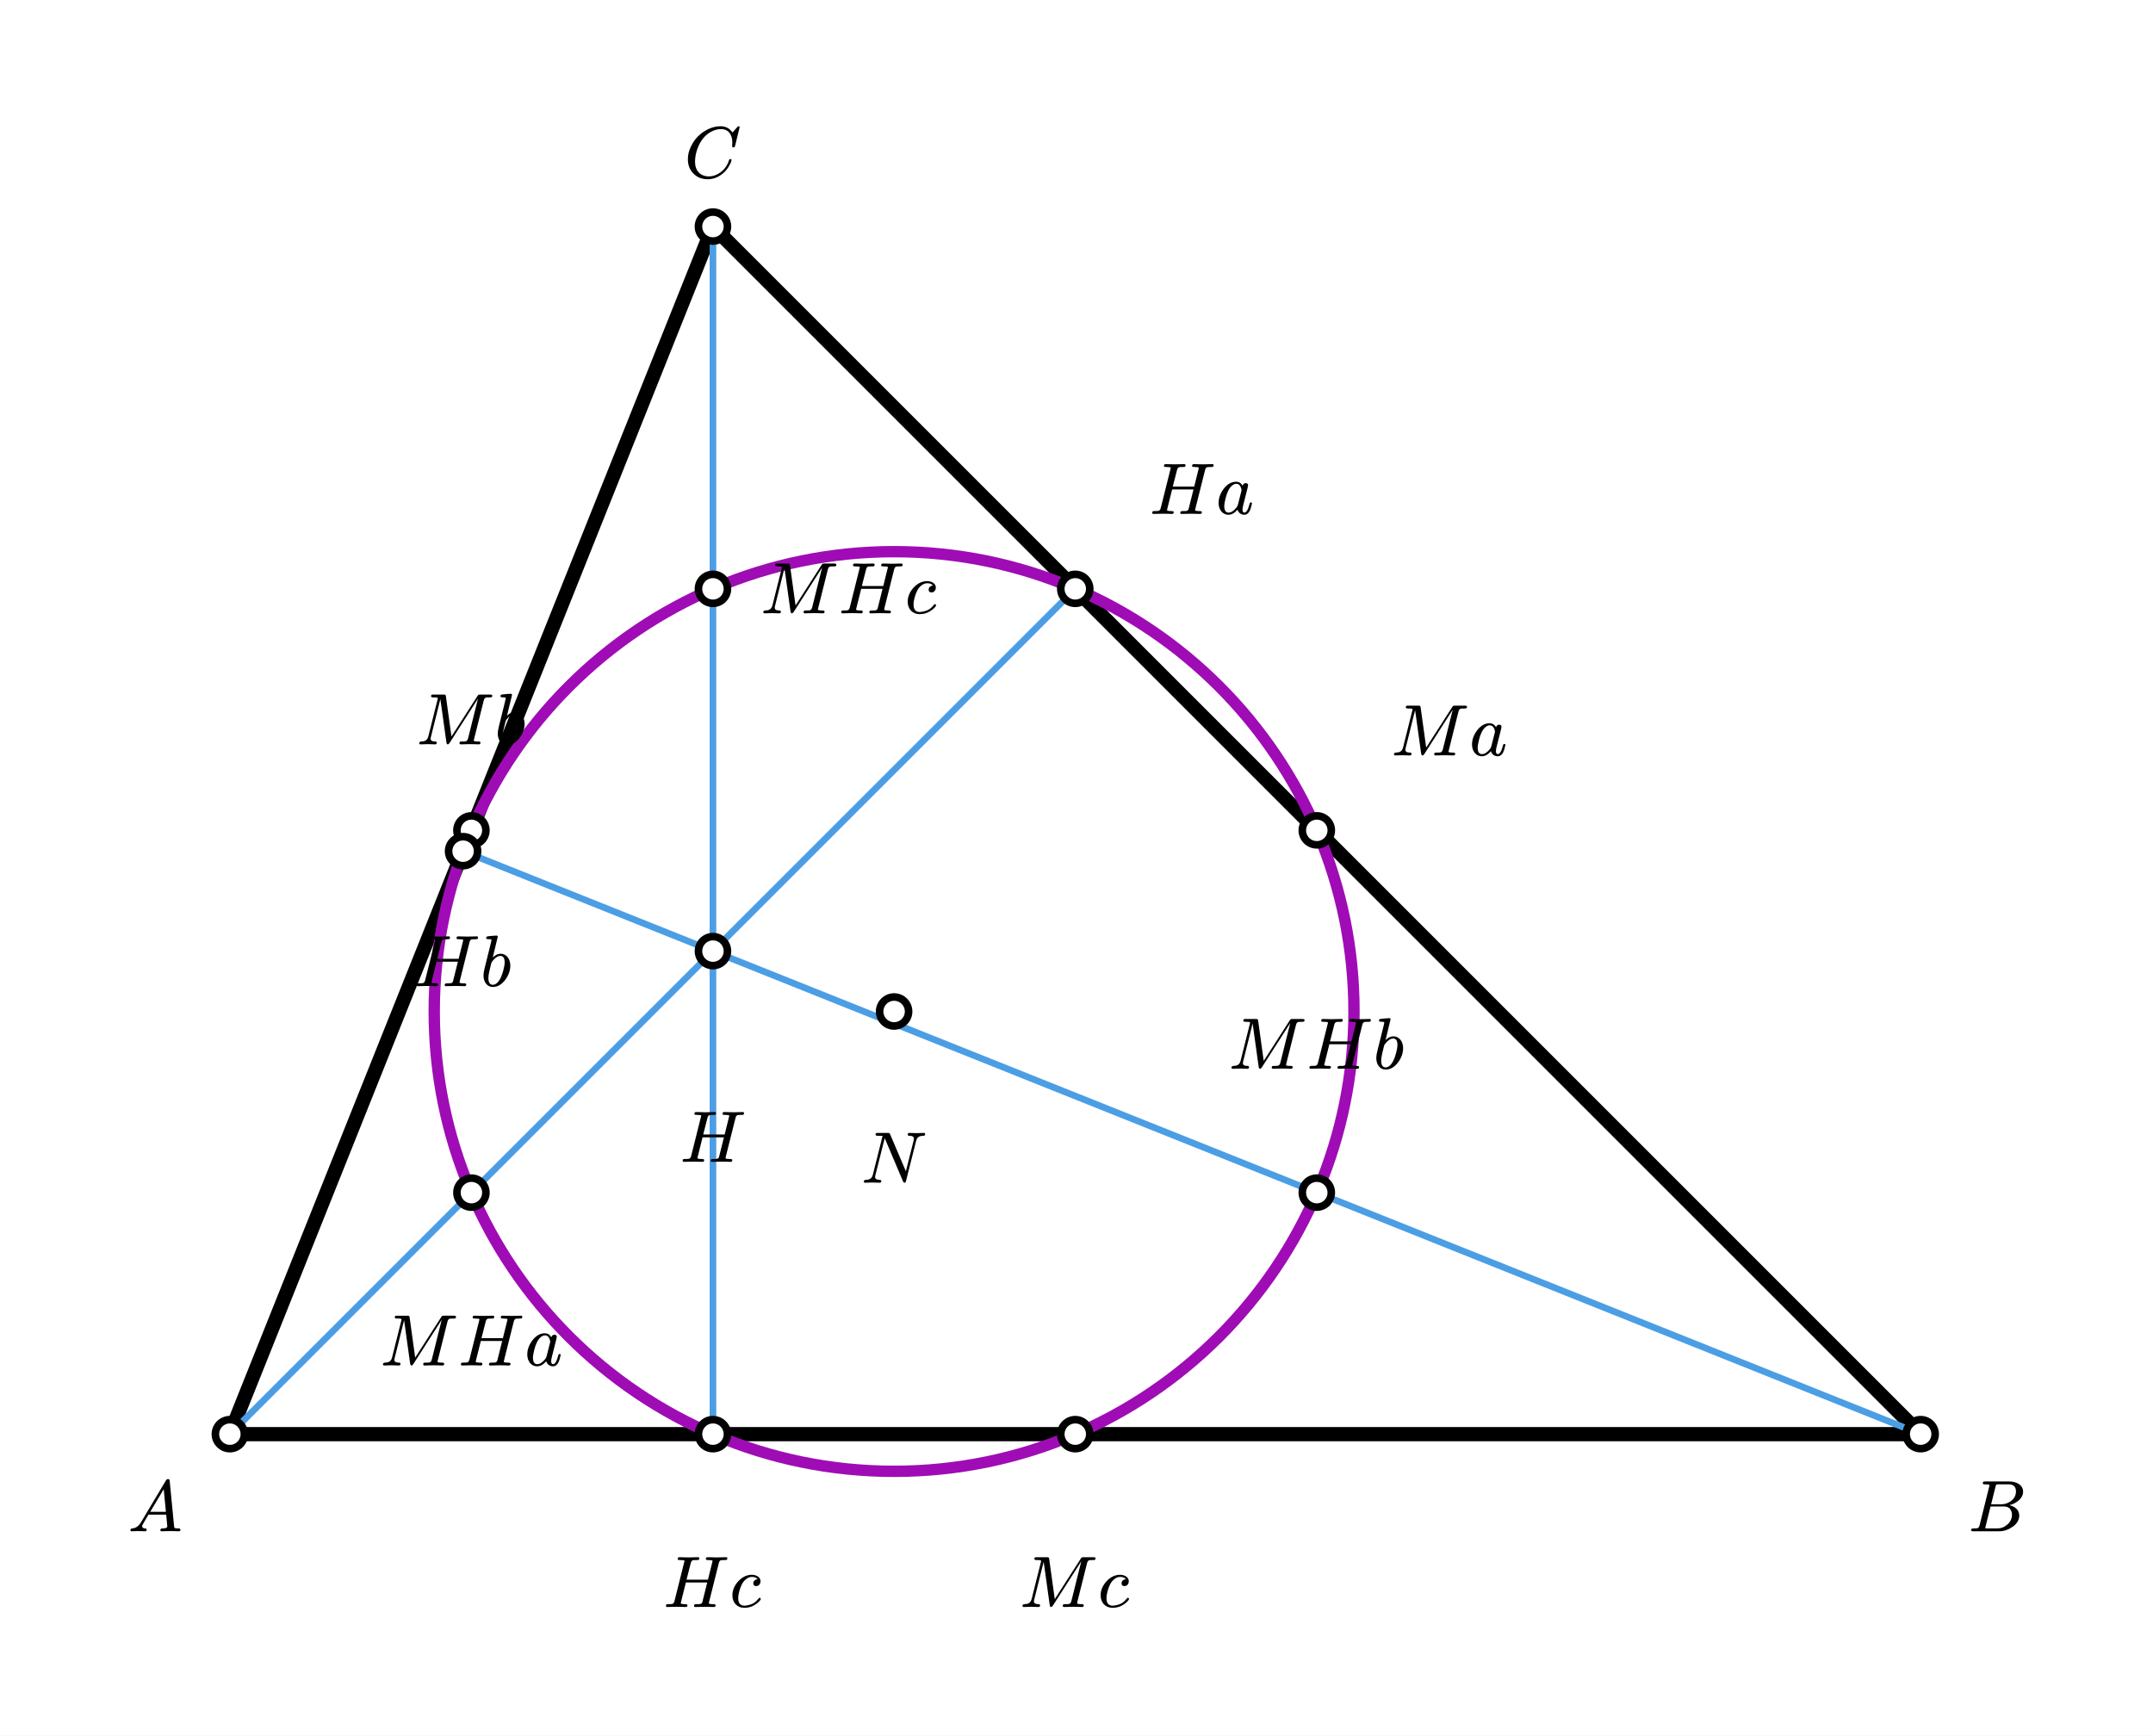
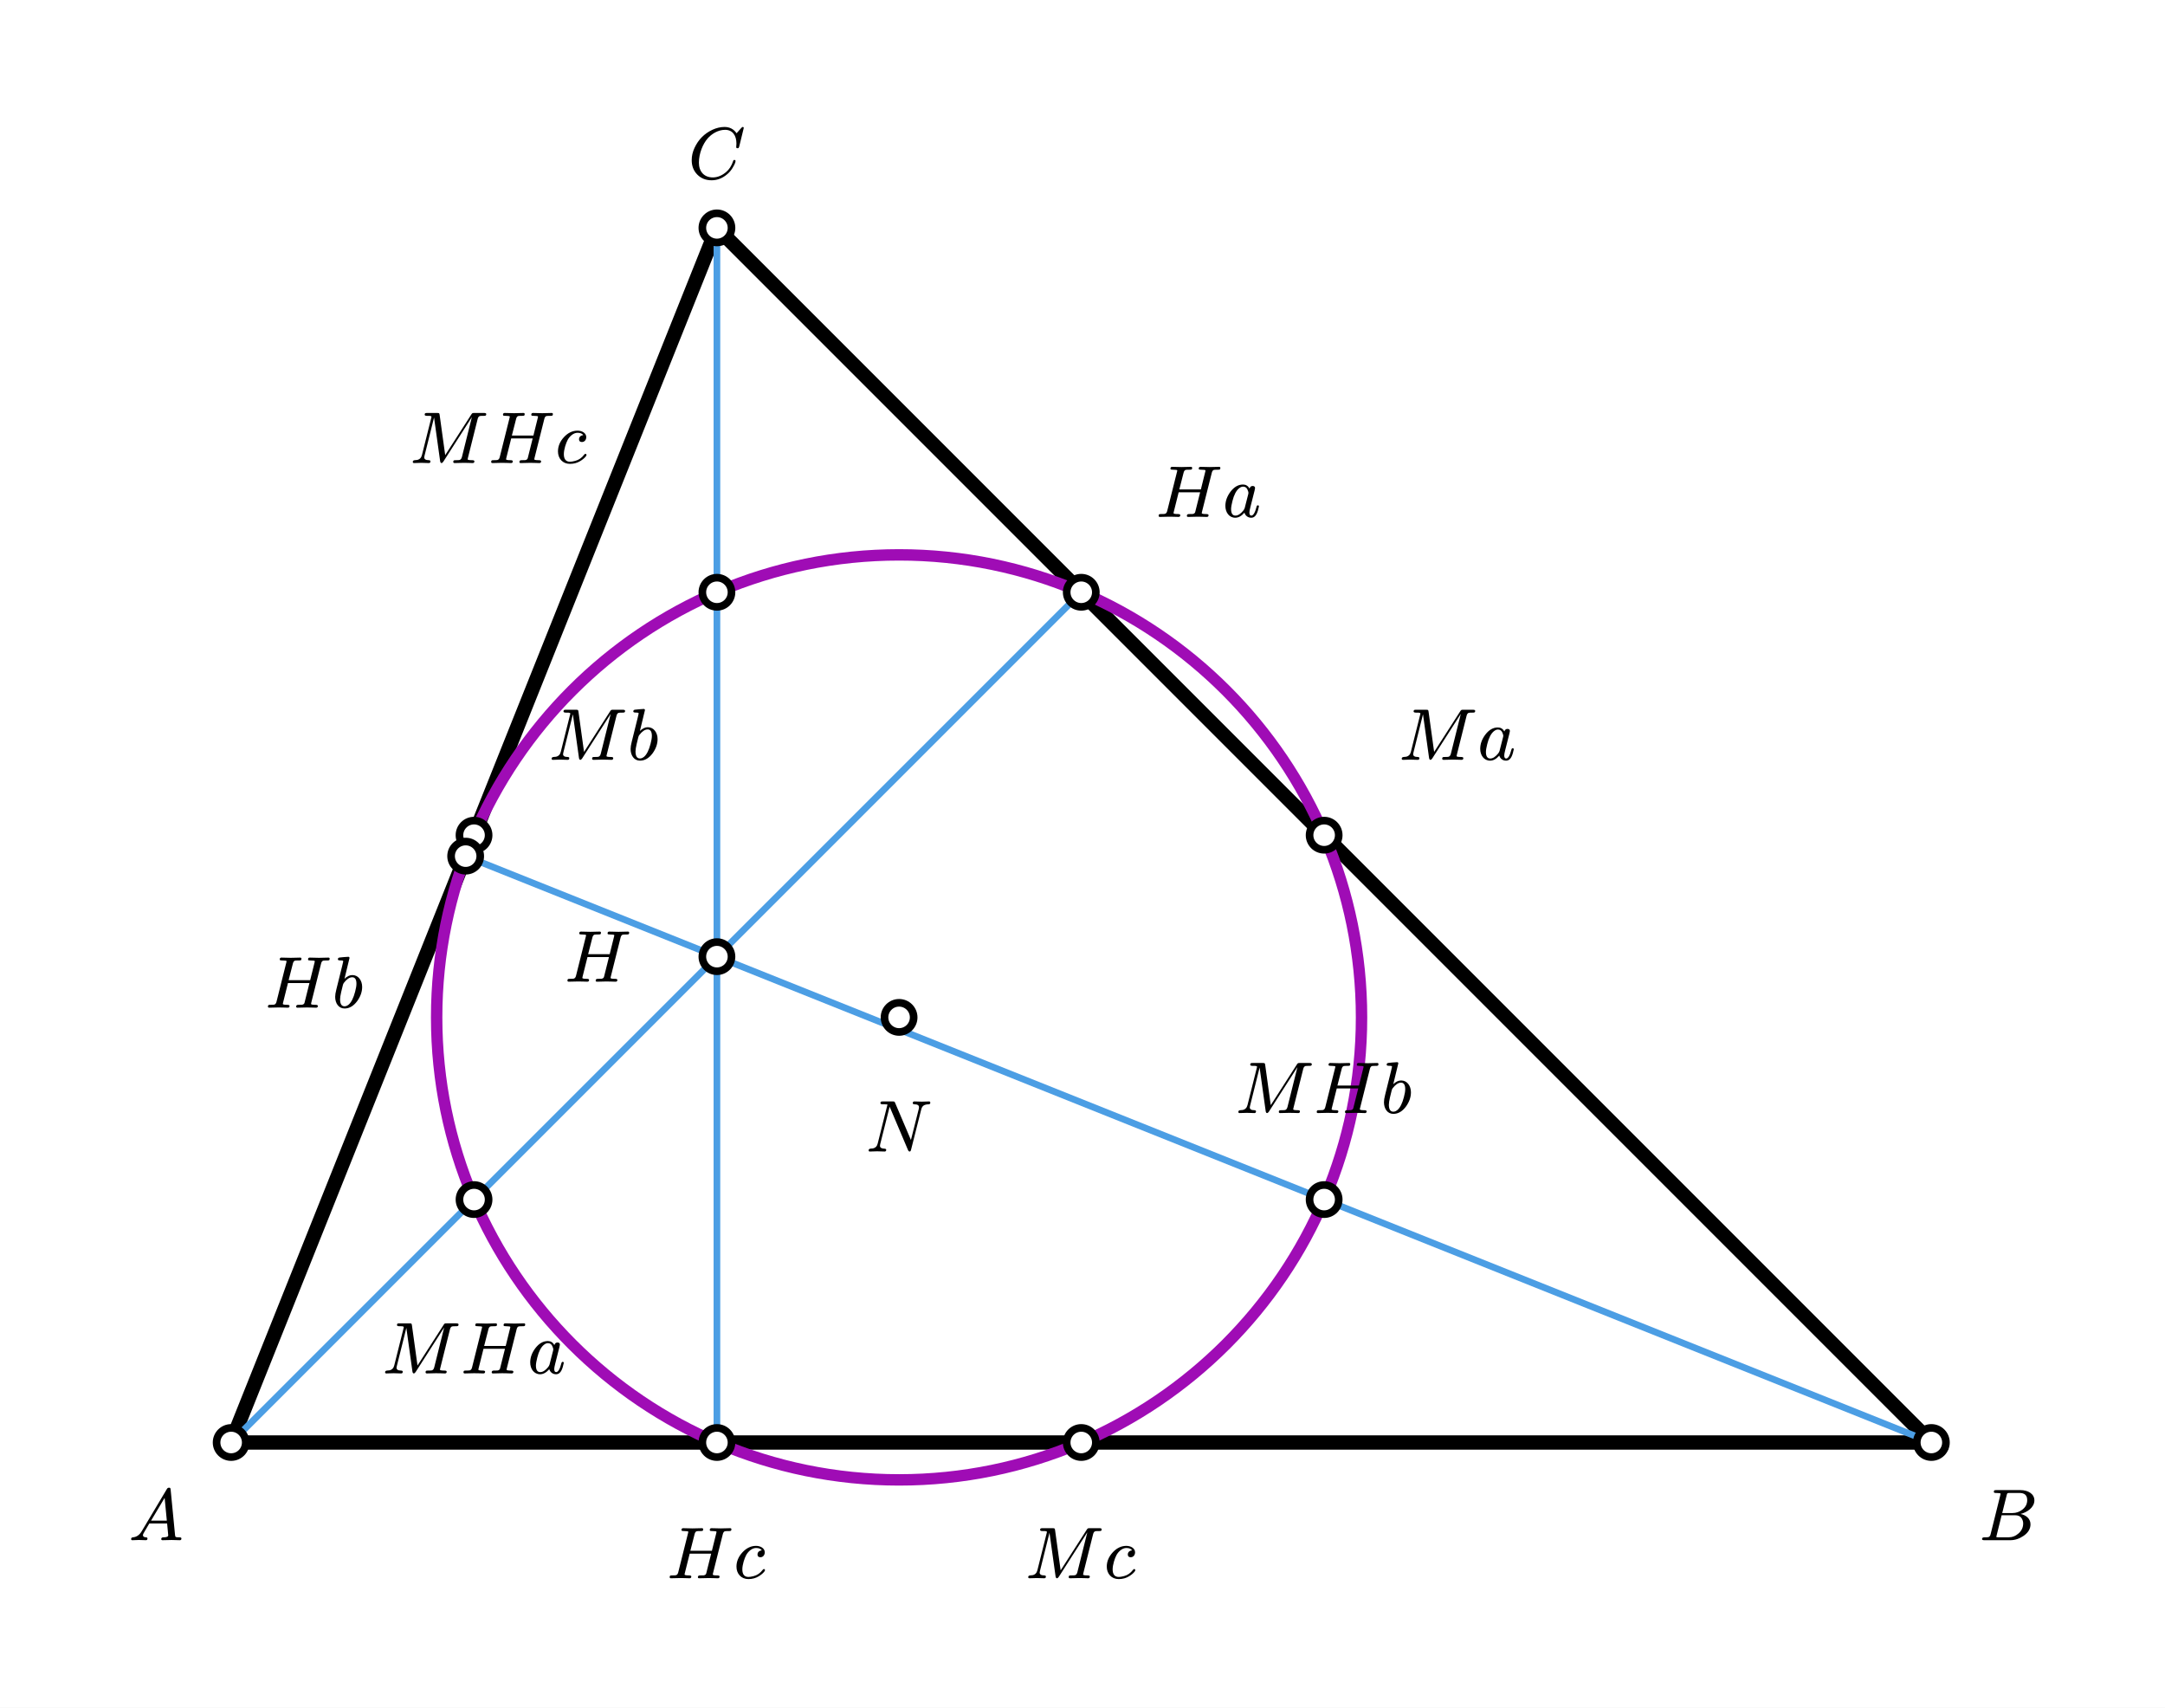
- <svg xmlns="http://www.w3.org/2000/svg" xmlns:xlink="http://www.w3.org/1999/xlink" viewBox="0 0 227.402 183.339" width="227.402pt" height="183.339pt">
-   <path fill="#ffffff" fill-rule="nonzero" d="M 0 0v 183.339h 227.402v -183.339Z " />
+ <svg xmlns="http://www.w3.org/2000/svg" xmlns:xlink="http://www.w3.org/1999/xlink" viewBox="0 0 227.402 179.339" width="227.402pt" height="179.339pt">
+   <path fill="#ffffff" fill-rule="nonzero" d="M 0 0v 179.339h 227.402v -179.339Z " />
  <g transform="translate(8.503937 8.503937)">
    <path fill="none" stroke="#000000" stroke-width="1.5" stroke-linecap="butt" stroke-linejoin="miter" stroke-miterlimit="4" transform="translate(15.775 15.4285)" d="M 0 0m 0 127.559h 178.583l -127.559 -127.559l -51.024 127.559" />
    <path fill="none" stroke="#9f0cb5" stroke-width="1.2" stroke-linecap="butt" stroke-linejoin="miter" stroke-miterlimit="4" transform="translate(37.35944 49.76884)" d="M 0 0m 48.573 0c -26.802 0 -48.573 21.771 -48.573 48.573c 0 26.802 21.771 48.573 48.573 48.573c 26.802 0 48.573 -21.771 48.573 -48.573c 0 -26.802 -21.771 -48.573 -48.573 -48.573Z " />
    <path fill="none" stroke="#4c9ee4" stroke-width="0.7" stroke-linecap="butt" stroke-linejoin="miter" stroke-miterlimit="4" transform="translate(15.775 53.69622)" d="M 0 0m 0 89.291l 89.291 -89.291" />
    <path fill="none" stroke="#4c9ee4" stroke-width="0.7" stroke-linecap="butt" stroke-linejoin="miter" stroke-miterlimit="4" transform="translate(40.40709 81.40732)" d="M 0 0m 153.951 61.58l -153.951 -61.58" />
-     <path fill="none" stroke="#4c9ee4" stroke-width="0.7" stroke-linecap="butt" stroke-linejoin="miter" stroke-miterlimit="4" transform="translate(66.79862 15.4285)" d="M 0 0m 0 0v 127.559" />
+     <path fill="none" stroke="#4c9ee4" stroke-width="0.7" stroke-linecap="butt" stroke-linejoin="miter" stroke-miterlimit="4" transform="translate(66.79862 15.4285)" d="M 0 0v 127.559" />
    <path fill="#ffffff" fill-rule="nonzero" stroke="#000000" stroke-width="0.8" stroke-linecap="butt" stroke-linejoin="miter" stroke-miterlimit="4" transform="translate(14.24429 141.4568)" d="M 0 0m 1.531 0c -0.845 0 -1.531 0.686 -1.531 1.531c 0 0.845 0.686 1.531 1.531 1.531c 0.845 0 1.531 -0.686 1.531 -1.531c 0 -0.845 -0.686 -1.531 -1.531 -1.531Z " />
    <path fill="#ffffff" fill-rule="nonzero" stroke="#000000" stroke-width="0.8" stroke-linecap="butt" stroke-linejoin="miter" stroke-miterlimit="4" transform="translate(192.827 141.4568)" d="M 0 0m 1.531 0c -0.845 0 -1.531 0.686 -1.531 1.531c 0 0.845 0.686 1.531 1.531 1.531c 0.845 0 1.531 -0.686 1.531 -1.531c 0 -0.845 -0.686 -1.531 -1.531 -1.531Z " />
    <path fill="#ffffff" fill-rule="nonzero" stroke="#000000" stroke-width="0.8" stroke-linecap="butt" stroke-linejoin="miter" stroke-miterlimit="4" transform="translate(65.26791 13.89779)" d="M 0 0m 1.531 0c -0.845 0 -1.531 0.686 -1.531 1.531c 0 0.845 0.686 1.531 1.531 1.531c 0.845 0 1.531 -0.686 1.531 -1.531c 0 -0.845 -0.686 -1.531 -1.531 -1.531Z " />
    <path fill="#ffffff" fill-rule="nonzero" stroke="#000000" stroke-width="0.8" stroke-linecap="butt" stroke-linejoin="miter" stroke-miterlimit="4" transform="translate(84.40177 96.81118)" d="M 0 0m 1.531 0c -0.845 0 -1.531 0.686 -1.531 1.531c 0 0.845 0.686 1.531 1.531 1.531c 0.845 0 1.531 -0.686 1.531 -1.531c 0 -0.845 -0.686 -1.531 -1.531 -1.531Z " />
    <path fill="#ffffff" fill-rule="nonzero" stroke="#000000" stroke-width="0.8" stroke-linecap="butt" stroke-linejoin="miter" stroke-miterlimit="4" transform="translate(129.0474 77.67732)" d="M 0 0m 1.531 0c -0.845 0 -1.531 0.686 -1.531 1.531c 0 0.845 0.686 1.531 1.531 1.531c 0.845 0 1.531 -0.686 1.531 -1.531c 0 -0.845 -0.686 -1.531 -1.531 -1.531Z " />
    <path fill="#ffffff" fill-rule="nonzero" stroke="#000000" stroke-width="0.8" stroke-linecap="butt" stroke-linejoin="miter" stroke-miterlimit="4" transform="translate(39.7561 77.67732)" d="M 0 0m 1.531 0c -0.845 0 -1.531 0.686 -1.531 1.531c 0 0.845 0.686 1.531 1.531 1.531c 0.845 0 1.531 -0.686 1.531 -1.531c 0 -0.845 -0.686 -1.531 -1.531 -1.531Z " />
    <path fill="#ffffff" fill-rule="nonzero" stroke="#000000" stroke-width="0.8" stroke-linecap="butt" stroke-linejoin="miter" stroke-miterlimit="4" transform="translate(103.5356 141.4568)" d="M 0 0m 1.531 0c -0.845 0 -1.531 0.686 -1.531 1.531c 0 0.845 0.686 1.531 1.531 1.531c 0.845 0 1.531 -0.686 1.531 -1.531c 0 -0.845 -0.686 -1.531 -1.531 -1.531Z " />
    <path fill="#ffffff" fill-rule="nonzero" stroke="#000000" stroke-width="0.8" stroke-linecap="butt" stroke-linejoin="miter" stroke-miterlimit="4" transform="translate(103.5356 52.16551)" d="M 0 0m 1.531 0c -0.845 0 -1.531 0.686 -1.531 1.531c 0 0.845 0.686 1.531 1.531 1.531c 0.845 0 1.531 -0.686 1.531 -1.531c 0 -0.845 -0.686 -1.531 -1.531 -1.531Z " />
    <path fill="#ffffff" fill-rule="nonzero" stroke="#000000" stroke-width="0.8" stroke-linecap="butt" stroke-linejoin="miter" stroke-miterlimit="4" transform="translate(38.87638 79.87661)" d="M 0 0m 1.531 0c -0.845 0 -1.531 0.686 -1.531 1.531c 0 0.845 0.686 1.531 1.531 1.531c 0.845 0 1.531 -0.686 1.531 -1.531c 0 -0.845 -0.686 -1.531 -1.531 -1.531Z " />
    <path fill="#ffffff" fill-rule="nonzero" stroke="#000000" stroke-width="0.8" stroke-linecap="butt" stroke-linejoin="miter" stroke-miterlimit="4" transform="translate(65.26791 141.4568)" d="M 0 0m 1.531 0c -0.845 0 -1.531 0.686 -1.531 1.531c 0 0.845 0.686 1.531 1.531 1.531c 0.845 0 1.531 -0.686 1.531 -1.531c 0 -0.845 -0.686 -1.531 -1.531 -1.531Z " />
    <path fill="#ffffff" fill-rule="nonzero" stroke="#000000" stroke-width="0.8" stroke-linecap="butt" stroke-linejoin="miter" stroke-miterlimit="4" transform="translate(39.7561 115.945)" d="M 0 0m 1.531 0c -0.845 0 -1.531 0.686 -1.531 1.531c 0 0.845 0.686 1.531 1.531 1.531c 0.845 0 1.531 -0.686 1.531 -1.531c 0 -0.845 -0.686 -1.531 -1.531 -1.531Z " />
    <path fill="#ffffff" fill-rule="nonzero" stroke="#000000" stroke-width="0.8" stroke-linecap="butt" stroke-linejoin="miter" stroke-miterlimit="4" transform="translate(129.0474 115.945)" d="M 0 0m 1.531 0c -0.845 0 -1.531 0.686 -1.531 1.531c 0 0.845 0.686 1.531 1.531 1.531c 0.845 0 1.531 -0.686 1.531 -1.531c 0 -0.845 -0.686 -1.531 -1.531 -1.531Z " />
    <path fill="#ffffff" fill-rule="nonzero" stroke="#000000" stroke-width="0.8" stroke-linecap="butt" stroke-linejoin="miter" stroke-miterlimit="4" transform="translate(65.26791 52.16551)" d="M 0 0m 1.531 0c -0.845 0 -1.531 0.686 -1.531 1.531c 0 0.845 0.686 1.531 1.531 1.531c 0.845 0 1.531 -0.686 1.531 -1.531c 0 -0.845 -0.686 -1.531 -1.531 -1.531Z " />
    <path fill="#ffffff" fill-rule="nonzero" stroke="#000000" stroke-width="0.8" stroke-linecap="butt" stroke-linejoin="miter" stroke-miterlimit="4" transform="translate(65.26791 90.43322)" d="M 0 0m 1.531 0c -0.845 0 -1.531 0.686 -1.531 1.531c 0 0.845 0.686 1.531 1.531 1.531c 0.845 0 1.531 -0.686 1.531 -1.531c 0 -0.845 -0.686 -1.531 -1.531 -1.531Z " />
-     <path fill="none" transform="translate(0 142.9876)" d="M 0 0m 0 0h 15.775v 15.259h -15.775v -15.259Z " />
+     <path fill="none" transform="translate(0 142.9876)" d="M 0 0h 15.775v 15.259h -15.775v -15.259Z " />
    <g transform="translate(-8e-9 142.9876)">
      <g transform="matrix(1 0 0 -1 5 10.2591)">
        <use xlink:href="#g541F81E05891D12A66EDBCE1491D4BDF" x="0" y="0" fill="#000000" fill-rule="nonzero" />
      </g>
    </g>
-     <path fill="none" transform="translate(194.3577 142.9876)" d="M 0 0m 0 0h 16.037v 15.259h -16.037v -15.259Z " />
+     <path fill="none" transform="translate(194.3577 142.9876)" d="M 0 0h 16.037v 15.259h -16.037v -15.259Z " />
    <g transform="translate(194.3577 142.9876)">
      <g transform="matrix(1 0 0 -1 5 10.2591)">
        <use xlink:href="#g7D38DDCC0AC339613198229876DF969C" x="0" y="0" fill="#000000" fill-rule="nonzero" />
      </g>
    </g>
-     <path fill="none" transform="translate(58.76482)" d="M 0 0m 0 0h 16.068v 15.428h -16.068v -15.428Z " />
+     <path fill="none" transform="translate(58.76482)" d="M 0 0h 16.068v 15.428h -16.068v -15.428Z " />
    <g transform="translate(58.76482 -6.5e-8)">
      <g transform="matrix(1 0 0 -1 5 10.2591)">
        <use xlink:href="#g515717E9E1F801038097A74580DAADE1" x="0" y="0" fill="#000000" fill-rule="nonzero" />
      </g>
    </g>
-     <path fill="none" transform="translate(77.43283 106.1687)" d="M 0 0m 0 0h 16.999v 15.259h -16.999v -15.259Z " />
-     <g transform="translate(77.43283 106.1687)">
+     <path fill="none" transform="translate(77.43283 102.1687)" d="M 0 0h 16.999v 15.259h -16.999v -15.259Z " />
+     <g transform="translate(77.43283 102.1687)">
      <g transform="matrix(1 0 0 -1 5 10.2591)">
        <use xlink:href="#g5A181F8F561C4412DCBA179E0D828543" x="0" y="0" fill="#000000" fill-rule="nonzero" />
      </g>
    </g>
-     <path fill="none" transform="translate(133.4066 61.0358)" d="M 0 0m 0 0h 22.328v 15.344h -22.328v -15.344Z " />
+     <path fill="none" transform="translate(133.4066 61.0358)" d="M 0 0h 22.328v 15.344h -22.328v -15.344Z " />
    <g transform="translate(133.4066 61.0358)">
      <g transform="matrix(1 0 0 -1 5 10.2591)">
        <use xlink:href="#gD0BA93D0F566120F8E82E57305EC7665" x="0" y="0" fill="#000000" fill-rule="nonzero" />
      </g>
      <g transform="matrix(1 0 0 -1 13.2544 10.2591)">
        <use xlink:href="#g972305A90F1E1828C8BB1B9DC8431789" x="0" y="0" fill="#000000" fill-rule="nonzero" />
      </g>
    </g>
-     <path fill="none" transform="translate(30.45406 59.86423)" d="M 0 0m 0 0h 21.666v 15.344h -21.666v -15.344Z " />
-     <g transform="translate(30.45406 59.86423)">
+     <path fill="none" transform="translate(44.11524 61.0358)" d="M 0 0h 21.666v 15.344h -21.666v -15.344Z " />
+     <g transform="translate(44.11524 61.0358)">
      <g transform="matrix(1 0 0 -1 5 10.2591)">
        <use xlink:href="#gD0BA93D0F566120F8E82E57305EC7665" x="0" y="0" fill="#000000" fill-rule="nonzero" />
      </g>
      <g transform="matrix(1 0 0 -1 13.2544 10.2591)">
        <use xlink:href="#g1B7456FBFE79FBA91D8228BE619EAC63" x="0" y="0" fill="#000000" fill-rule="nonzero" />
      </g>
    </g>
-     <path fill="none" transform="translate(94.17584 150.9876)" d="M 0 0m 0 0h 21.781v 15.344h -21.781v -15.344Z " />
-     <g transform="translate(94.17584 150.9876)">
+     <path fill="none" transform="translate(94.17584 146.9876)" d="M 0 0h 21.781v 15.344h -21.781v -15.344Z " />
+     <g transform="translate(94.17584 146.9876)">
      <g transform="matrix(1 0 0 -1 5 10.2591)">
        <use xlink:href="#gD0BA93D0F566120F8E82E57305EC7665" x="0" y="0" fill="#000000" fill-rule="nonzero" />
      </g>
      <g transform="matrix(1 0 0 -1 13.2544 10.2591)">
        <use xlink:href="#g8815C6D2FA722CE7EC66298F9BE074C8" x="0" y="0" fill="#000000" fill-rule="nonzero" />
      </g>
    </g>
-     <path fill="none" transform="translate(107.8948 35.52399)" d="M 0 0m 0 0h 21.073v 15.344h -21.073v -15.344Z " />
+     <path fill="none" transform="translate(107.8948 35.52399)" d="M 0 0h 21.073v 15.344h -21.073v -15.344Z " />
    <g transform="translate(107.8948 35.52399)">
      <g transform="matrix(1 0 0 -1 5 10.2591)">
        <use xlink:href="#gD5A01E428C6F82A5D6FDEC0AD325B687" x="0" y="0" fill="#000000" fill-rule="nonzero" />
      </g>
      <g transform="matrix(1 0 0 -1 11.9993 10.2591)">
        <use xlink:href="#g972305A90F1E1828C8BB1B9DC8431789" x="0" y="0" fill="#000000" fill-rule="nonzero" />
      </g>
    </g>
-     <path fill="none" transform="translate(30.20189 85.40732)" d="M 0 0m 0 0h 20.41v 15.344h -20.41v -15.344Z " />
-     <g transform="translate(30.20189 85.40732)">
+     <path fill="none" transform="translate(14.33984 87.06418)" d="M 0 0h 20.41v 15.344h -20.41v -15.344Z " />
+     <g transform="translate(14.33984 87.06418)">
      <g transform="matrix(1 0 0 -1 5 10.2591)">
        <use xlink:href="#gD5A01E428C6F82A5D6FDEC0AD325B687" x="0" y="0" fill="#000000" fill-rule="nonzero" />
      </g>
      <g transform="matrix(1 0 0 -1 11.9993 10.2591)">
        <use xlink:href="#g1B7456FBFE79FBA91D8228BE619EAC63" x="0" y="0" fill="#000000" fill-rule="nonzero" />
      </g>
    </g>
-     <path fill="none" transform="translate(56.53567 150.9876)" d="M 0 0m 0 0h 20.526v 15.344h -20.526v -15.344Z " />
-     <g transform="translate(56.53567 150.9876)">
+     <path fill="none" transform="translate(56.53567 146.9876)" d="M 0 0h 20.526v 15.344h -20.526v -15.344Z " />
+     <g transform="translate(56.53567 146.9876)">
      <g transform="matrix(1 0 0 -1 5 10.2591)">
        <use xlink:href="#gD5A01E428C6F82A5D6FDEC0AD325B687" x="0" y="0" fill="#000000" fill-rule="nonzero" />
      </g>
      <g transform="matrix(1 0 0 -1 11.9993 10.2591)">
        <use xlink:href="#g8815C6D2FA722CE7EC66298F9BE074C8" x="0" y="0" fill="#000000" fill-rule="nonzero" />
      </g>
    </g>
-     <path fill="none" transform="translate(26.62331 125.4757)" d="M 0 0m 0 0h 29.327v 15.344h -29.327v -15.344Z " />
+     <path fill="none" transform="translate(26.62331 125.4757)" d="M 0 0h 29.327v 15.344h -29.327v -15.344Z " />
    <g transform="translate(26.62331 125.4757)">
      <g transform="matrix(1 0 0 -1 5 10.2591)">
        <use xlink:href="#gD0BA93D0F566120F8E82E57305EC7665" x="0" y="0" fill="#000000" fill-rule="nonzero" />
      </g>
      <g transform="matrix(1 0 0 -1 13.2544 10.2591)">
        <use xlink:href="#gD5A01E428C6F82A5D6FDEC0AD325B687" x="0" y="0" fill="#000000" fill-rule="nonzero" />
      </g>
      <g transform="matrix(1 0 0 -1 20.2537 10.2591)">
        <use xlink:href="#g972305A90F1E1828C8BB1B9DC8431789" x="0" y="0" fill="#000000" fill-rule="nonzero" />
      </g>
    </g>
-     <path fill="none" transform="translate(116.2457 94.13194)" d="M 0 0m 0 0h 28.665v 15.344h -28.665v -15.344Z " />
-     <g transform="translate(116.2457 94.13194)">
+     <path fill="none" transform="translate(116.2457 98.13194)" d="M 0 0h 28.665v 15.344h -28.665v -15.344Z " />
+     <g transform="translate(116.2457 98.13194)">
      <g transform="matrix(1 0 0 -1 5 10.2591)">
        <use xlink:href="#gD0BA93D0F566120F8E82E57305EC7665" x="0" y="0" fill="#000000" fill-rule="nonzero" />
      </g>
      <g transform="matrix(1 0 0 -1 13.2544 10.2591)">
        <use xlink:href="#gD5A01E428C6F82A5D6FDEC0AD325B687" x="0" y="0" fill="#000000" fill-rule="nonzero" />
      </g>
      <g transform="matrix(1 0 0 -1 20.2537 10.2591)">
        <use xlink:href="#g1B7456FBFE79FBA91D8228BE619EAC63" x="0" y="0" fill="#000000" fill-rule="nonzero" />
      </g>
    </g>
-     <path fill="none" transform="translate(66.79862 46.02432)" d="M 0 0m 0 0h 28.78v 15.344h -28.78v -15.344Z " />
-     <g transform="translate(66.79862 46.02432)">
+     <path fill="none" transform="translate(29.53304 29.86714)" d="M 0 0h 28.78v 15.344h -28.78v -15.344Z " />
+     <g transform="translate(29.53304 29.86714)">
      <g transform="matrix(1 0 0 -1 5 10.2591)">
        <use xlink:href="#gD0BA93D0F566120F8E82E57305EC7665" x="0" y="0" fill="#000000" fill-rule="nonzero" />
      </g>
      <g transform="matrix(1 0 0 -1 13.2544 10.2591)">
        <use xlink:href="#gD5A01E428C6F82A5D6FDEC0AD325B687" x="0" y="0" fill="#000000" fill-rule="nonzero" />
      </g>
      <g transform="matrix(1 0 0 -1 20.2537 10.2591)">
        <use xlink:href="#g8815C6D2FA722CE7EC66298F9BE074C8" x="0" y="0" fill="#000000" fill-rule="nonzero" />
      </g>
    </g>
-     <path fill="none" transform="translate(58.29897 103.9639)" d="M 0 0m 0 0h 16.999v 15.259h -16.999v -15.259Z " />
-     <g transform="translate(58.29897 103.9639)">
+     <path fill="none" transform="translate(45.79932 84.33438)" d="M 0 0h 16.999v 15.259h -16.999v -15.259Z " />
+     <g transform="translate(45.79932 84.33438)">
      <g transform="matrix(1 0 0 -1 5 10.2591)">
        <use xlink:href="#gD5A01E428C6F82A5D6FDEC0AD325B687" x="0" y="0" fill="#000000" fill-rule="nonzero" />
      </g>
    </g>
  </g>
  <defs>
    <symbol id="g541F81E05891D12A66EDBCE1491D4BDF" overflow="visible">
      <path d="M 0 0m 1.055 0.023c 0.139 0 0.616 -0.023 0.762 -0.023c 0.116 0 0.169 0.062 0.169 0.177c 0 0.069 -0.046 0.116 -0.146 0.123c -0.223 0.008 -0.331 0.085 -0.331 0.231c 0 0.069 0.069 0.223 0.216 0.454c 0.208 0.346 0.354 0.601 0.454 0.77h 1.871c 0 -0.054 0.008 -0.162 0.031 -0.331c 0.054 -0.562 0.085 -0.87 0.085 -0.909c 0 -0.146 -0.169 -0.216 -0.516 -0.216c -0.146 0 -0.216 -0.062 -0.216 -0.185c 0 -0.077 0.046 -0.116 0.139 -0.116c 0.185 0 0.77 0.023 0.955 0.023c 0.154 0 0.701 -0.023 0.855 -0.023c 0.116 0 0.169 0.062 0.169 0.185c 0 0.077 -0.069 0.116 -0.208 0.116c -0.216 0 -0.346 0.015 -0.385 0.038c -0.038 0.023 -0.069 0.092 -0.077 0.208l -0.462 4.759c -0.023 0.146 -0.015 0.208 -0.177 0.208c -0.092 0 -0.169 -0.046 -0.223 -0.146l -2.649 -4.443c -0.231 -0.385 -0.539 -0.593 -0.916 -0.624c -0.123 -0.008 -0.185 -0.069 -0.185 -0.185c 0 -0.077 0.046 -0.116 0.131 -0.116c 0.123 0 0.531 0.023 0.654 0.023Z m 2.733 4.42l 0.231 -2.387h -1.655Z " />
    </symbol>
    <symbol id="g7D38DDCC0AC339613198229876DF969C" overflow="visible">
      <path d="M 0 0m 5.821 4.181c 0 0.701 -0.693 1.078 -1.448 1.078h -2.556c -0.177 0 -0.254 -0.008 -0.254 -0.185c 0 -0.123 0.154 -0.116 0.246 -0.116c 0.231 -0.008 0.37 -0.023 0.408 -0.031c 0.038 -0.008 0.054 -0.031 0.054 -0.069c 0 -0.015 -0.008 -0.062 -0.031 -0.139l -1.016 -4.089c -0.038 -0.169 -0.116 -0.27 -0.231 -0.308c -0.054 -0.015 -0.193 -0.023 -0.431 -0.023c -0.162 0 -0.239 -0.062 -0.239 -0.185c 0 -0.077 0.077 -0.116 0.239 -0.116h 2.718c 0.5 0 0.963 0.154 1.401 0.454c 0.485 0.331 0.732 0.739 0.732 1.217c 0 0.608 -0.5 0.978 -1.047 1.086c 0.678 0.162 1.455 0.678 1.455 1.425Z m -1.555 0.778c 0.531 0 0.801 -0.246 0.801 -0.747c 0 -0.393 -0.154 -0.716 -0.477 -0.978c -0.323 -0.262 -0.685 -0.385 -1.078 -0.385h -1.07l 0.462 1.848c 0.062 0.262 0.062 0.262 0.385 0.262Z m 0.216 -2.656c 0.108 -0.177 0.162 -0.354 0.162 -0.547c 0 -0.4 -0.154 -0.747 -0.47 -1.032c -0.316 -0.285 -0.67 -0.423 -1.078 -0.423h -1.04c -0.077 0 -0.131 0 -0.162 0.008c -0.046 0 -0.069 0.015 -0.069 0.038c 0 0.008 0 0.031 0.008 0.062c 0.239 0.978 0.423 1.717 0.547 2.21h 1.417c 0.331 0 0.554 -0.108 0.685 -0.316Z " />
    </symbol>
    <symbol id="g515717E9E1F801038097A74580DAADE1" overflow="visible">
      <path d="M 0 0m 1.14 1.679c 0 0.986 0.431 1.987 0.916 2.541c 0.393 0.454 1.07 0.909 1.833 0.909c 0.801 0 1.194 -0.608 1.194 -1.44c 0 -0.069 -0.023 -0.316 -0.023 -0.385c 0 -0.069 0.046 -0.108 0.146 -0.108c 0.038 0 0.069 0.008 0.092 0.015c 0.038 0.054 0.062 0.108 0.077 0.162l 0.477 1.948c 0 0.069 -0.038 0.108 -0.116 0.108c -0.031 0 -0.077 -0.031 -0.139 -0.1l -0.5 -0.562c -0.3 0.439 -0.724 0.662 -1.27 0.662c -0.423 0 -0.839 -0.1 -1.263 -0.293c -0.855 -0.4 -1.478 -1.032 -1.879 -1.894c -0.2 -0.423 -0.3 -0.855 -0.3 -1.294c 0 -0.616 0.193 -1.117 0.585 -1.517c 0.393 -0.4 0.893 -0.601 1.509 -0.601c 0.608 0 1.163 0.223 1.663 0.662c 0.208 0.177 0.385 0.393 0.531 0.631c 0.208 0.346 0.316 0.585 0.316 0.732c 0 0.069 -0.038 0.108 -0.123 0.108c -0.069 0 -0.108 -0.031 -0.123 -0.1c -0.162 -0.5 -0.416 -0.901 -0.762 -1.186c -0.439 -0.362 -0.901 -0.547 -1.378 -0.547c -0.924 0 -1.463 0.624 -1.463 1.548Z " />
    </symbol>
    <symbol id="g5A181F8F561C4412DCBA179E0D828543" overflow="visible">
      <path d="M 0 0m 6.653 5.259c -0.146 0 -0.624 -0.023 -0.77 -0.023c -0.146 0 -0.631 0.023 -0.778 0.023c -0.116 0 -0.169 -0.062 -0.169 -0.185c 0 -0.069 0.054 -0.108 0.169 -0.116c 0.323 0 0.485 -0.1 0.485 -0.3c 0 -0.046 -0.008 -0.1 -0.015 -0.154l -0.832 -3.296l -1.655 3.889c -0.062 0.146 -0.077 0.162 -0.27 0.162h -1.024c -0.185 0 -0.254 -0.015 -0.254 -0.185c 0 -0.077 0.085 -0.116 0.246 -0.116c 0.323 0 0.485 -0.008 0.493 -0.031l -1.024 -4.081c -0.069 -0.3 -0.246 -0.47 -0.524 -0.524c -0.2 -0.023 -0.431 0.008 -0.431 -0.208c 0 -0.077 0.046 -0.116 0.131 -0.116c 0.139 0 0.616 0.023 0.762 0.023c 0.146 0 0.639 -0.023 0.785 -0.023c 0.116 0 0.169 0.062 0.169 0.185c 0 0.069 -0.062 0.108 -0.185 0.116c -0.316 0.008 -0.47 0.108 -0.47 0.3c 0 0.038 0.008 0.092 0.023 0.169l 0.993 3.935l 1.925 -4.543c 0.046 -0.108 0.108 -0.162 0.177 -0.162c 0.069 0 0.116 0.062 0.146 0.185l 1.07 4.235c 0.1 0.393 0.316 0.531 0.793 0.539c 0.108 0.008 0.162 0.069 0.162 0.193c -0.023 0.069 -0.031 0.108 -0.131 0.108Z " />
    </symbol>
    <symbol id="gD0BA93D0F566120F8E82E57305EC7665" overflow="visible">
      <path d="M 0 0m 4.574 0.123c 0 -0.085 0.046 -0.123 0.146 -0.123l 0.947 0.023c 0.177 0.008 0.801 -0.023 0.947 -0.023c 0.116 0 0.177 0.062 0.177 0.185c 0 0.077 -0.077 0.116 -0.239 0.116c -0.316 0 -0.47 0.031 -0.47 0.1c 0 0.023 0.015 0.077 0.038 0.177l 1.016 4.058c 0.038 0.162 0.116 0.262 0.216 0.3c 0.046 0.015 0.185 0.023 0.408 0.023c 0.193 0 0.277 0.008 0.277 0.185c 0 0.077 -0.077 0.116 -0.239 0.116h -1.009c -0.223 0 -0.223 -0.015 -0.323 -0.162l -2.741 -4.266l -0.585 4.227c -0.031 0.193 -0.046 0.2 -0.27 0.2h -1.047c -0.169 0 -0.254 -0.008 -0.254 -0.177c 0 -0.085 0.085 -0.123 0.246 -0.123c 0.154 0 0.47 0.023 0.47 -0.1c 0 -0.015 -0.008 -0.062 -0.031 -0.139l -0.97 -3.873c -0.069 -0.293 -0.246 -0.47 -0.516 -0.524c -0.193 -0.023 -0.447 0.008 -0.447 -0.2c 0 -0.085 0.046 -0.123 0.139 -0.123c 0.139 0 0.624 0.023 0.762 0.023c 0.146 0 0.639 -0.023 0.785 -0.023c 0.116 0 0.169 0.062 0.169 0.185c 0 0.069 -0.054 0.108 -0.169 0.116c -0.323 0 -0.485 0.1 -0.485 0.3c 0 0.031 0.008 0.085 0.031 0.169l 1.001 4.012l 0.639 -4.582c 0.023 -0.131 0.069 -0.2 0.146 -0.2c 0.062 0 0.123 0.054 0.193 0.154l 2.995 4.674l -1.047 -4.197c -0.046 -0.169 -0.123 -0.27 -0.239 -0.308c -0.046 -0.015 -0.193 -0.023 -0.431 -0.023c -0.162 0 -0.239 -0.015 -0.239 -0.177Z " />
    </symbol>
    <symbol id="g972305A90F1E1828C8BB1B9DC8431789" overflow="visible">
      <path d="M 0 0m 3.835 1.109c 0 0.069 -0.038 0.108 -0.123 0.108c -0.062 0 -0.108 -0.054 -0.131 -0.162c -0.154 -0.608 -0.339 -0.916 -0.547 -0.916c -0.131 0 -0.2 0.108 -0.2 0.323c 0 0.1 0.031 0.285 0.1 0.554l 0.439 1.732c 0.038 0.146 0.054 0.231 0.054 0.27c 0 0.154 -0.085 0.231 -0.254 0.231c -0.162 0 -0.27 -0.092 -0.323 -0.27c -0.162 0.285 -0.393 0.423 -0.685 0.423c -0.5 0 -0.939 -0.254 -1.324 -0.762c -0.354 -0.477 -0.531 -0.97 -0.531 -1.486c 0 -0.67 0.393 -1.24 1.04 -1.24c 0.331 0 0.654 0.177 0.963 0.531c 0.085 -0.293 0.346 -0.531 0.708 -0.531c 0.531 0 0.693 0.624 0.816 1.194Z m -1.209 1.771c 0.069 -0.162 0.108 -0.27 0.108 -0.339c 0 -0.031 -0.008 -0.069 -0.015 -0.123l -0.377 -1.478c -0.023 -0.085 -0.077 -0.177 -0.146 -0.27c -0.285 -0.354 -0.562 -0.531 -0.832 -0.531c -0.3 0 -0.454 0.231 -0.454 0.685c 0 0.185 0.046 0.462 0.139 0.832c 0.162 0.654 0.393 1.093 0.678 1.332c 0.154 0.131 0.3 0.193 0.447 0.193c 0.208 0 0.362 -0.1 0.454 -0.3Z " />
    </symbol>
    <symbol id="g1B7456FBFE79FBA91D8228BE619EAC63" overflow="visible">
      <path d="M 0 0m 2.164 3.426c -0.277 0 -0.554 -0.131 -0.824 -0.393l 0.531 2.195c -0.015 0.069 -0.038 0.116 -0.131 0.116c -0.254 0 -0.816 -0.069 -0.916 -0.077c -0.116 -0.015 -0.177 -0.069 -0.177 -0.185c 0 -0.077 0.069 -0.116 0.216 -0.116c 0.146 0 0.346 0.008 0.346 -0.1c 0 -0.031 -0.038 -0.185 -0.108 -0.47l -0.616 -2.479c -0.085 -0.323 -0.123 -0.585 -0.123 -0.778c 0 -0.662 0.354 -1.224 0.986 -1.224c 0.5 0 0.939 0.254 1.324 0.77c 0.346 0.477 0.524 0.978 0.524 1.494c 0 0.67 -0.393 1.247 -1.032 1.247Z m -0.015 -0.231c 0.3 0 0.447 -0.231 0.447 -0.685c 0 -0.208 -0.046 -0.485 -0.139 -0.832c -0.169 -0.654 -0.393 -1.101 -0.662 -1.34c -0.154 -0.131 -0.3 -0.193 -0.447 -0.193c -0.316 0 -0.47 0.246 -0.47 0.739c 0 0.169 0.038 0.423 0.116 0.762l 0.169 0.693c 0.023 0.116 0.062 0.2 0.108 0.262c 0.3 0.393 0.593 0.593 0.878 0.593Z " />
    </symbol>
    <symbol id="g8815C6D2FA722CE7EC66298F9BE074C8" overflow="visible">
      <path d="M 0 0m 2.526 2.502c 0 -0.193 0.1 -0.293 0.308 -0.293c 0.277 0 0.454 0.239 0.454 0.516c 0 0.431 -0.454 0.678 -0.916 0.678c -0.531 0 -1.016 -0.231 -1.432 -0.685c -0.416 -0.454 -0.624 -0.955 -0.624 -1.494c 0 -0.755 0.5 -1.309 1.255 -1.309c 0.408 0 0.77 0.1 1.086 0.293c 0.262 0.162 0.454 0.323 0.578 0.485c 0.054 0.069 0.077 0.123 0.077 0.146c 0 0.085 -0.038 0.131 -0.123 0.131c -0.038 0 -0.077 -0.031 -0.123 -0.092c -0.254 -0.339 -0.57 -0.554 -0.932 -0.647c -0.239 -0.062 -0.416 -0.092 -0.547 -0.092c -0.439 0 -0.654 0.27 -0.654 0.801c 0 0.477 0.223 1.17 0.408 1.502c 0.185 0.339 0.578 0.739 1.032 0.739c 0.293 0 0.493 -0.085 0.601 -0.246c -0.239 -0.023 -0.447 -0.177 -0.447 -0.431Z " />
    </symbol>
    <symbol id="gD5A01E428C6F82A5D6FDEC0AD325B687" overflow="visible">
      <path d="M 0 0m 6.784 5.144c 0 0.077 -0.046 0.116 -0.139 0.116l -0.978 -0.023l -0.978 0.023c -0.123 0 -0.177 -0.069 -0.177 -0.185c 0 -0.054 0.023 -0.092 0.062 -0.1c 0.077 -0.008 0.139 -0.015 0.177 -0.015c 0.239 -0.008 0.37 -0.023 0.408 -0.031c 0.038 -0.008 0.062 -0.031 0.062 -0.069c -0.008 -0.023 -0.015 -0.069 -0.031 -0.139l -0.454 -1.833h -2.264l 0.447 1.748c 0.038 0.162 0.108 0.262 0.208 0.3c 0.054 0.015 0.185 0.023 0.4 0.023c 0.208 0 0.293 0 0.293 0.185c 0 0.077 -0.046 0.116 -0.139 0.116l -0.978 -0.023l -0.986 0.023c -0.123 0 -0.177 -0.069 -0.177 -0.185c 0 -0.054 0.023 -0.092 0.069 -0.1c 0.077 -0.008 0.139 -0.015 0.177 -0.015c 0.239 -0.008 0.377 -0.023 0.416 -0.031c 0.038 -0.008 0.054 -0.031 0.054 -0.069c 0 -0.015 -0.008 -0.062 -0.031 -0.139l -1.024 -4.089c -0.038 -0.169 -0.116 -0.27 -0.231 -0.308c -0.054 -0.015 -0.193 -0.023 -0.431 -0.023c -0.169 0 -0.239 -0.015 -0.239 -0.185c 0 -0.077 0.046 -0.116 0.139 -0.116l 0.97 0.023l 0.485 -0.008c 0.085 0 0.408 -0.015 0.493 -0.015c 0.123 0 0.185 0.062 0.185 0.185c 0 0.077 -0.085 0.116 -0.246 0.116c -0.308 0 -0.462 0.031 -0.462 0.1c 0 0 0.008 0.023 0.023 0.123l 0.516 2.064h 2.256l -0.516 -2.064c -0.023 -0.116 -0.116 -0.193 -0.27 -0.216c -0.038 -0.008 -0.169 -0.008 -0.393 -0.008c -0.146 0 -0.216 -0.062 -0.216 -0.185c 0 -0.077 0.046 -0.116 0.139 -0.116l 0.97 0.023l 0.485 -0.008c 0.085 0 0.4 -0.015 0.5 -0.015c 0.123 0 0.185 0.062 0.185 0.185c 0 0.077 -0.085 0.116 -0.246 0.116c -0.316 0 -0.47 0.031 -0.47 0.1c 0 0 0.008 0.023 0.023 0.123l 1.032 4.112c 0.038 0.162 0.108 0.262 0.208 0.3c 0.046 0.015 0.177 0.023 0.4 0.023c 0.2 0 0.293 0 0.293 0.185Z " />
    </symbol>
  </defs>
</svg>
